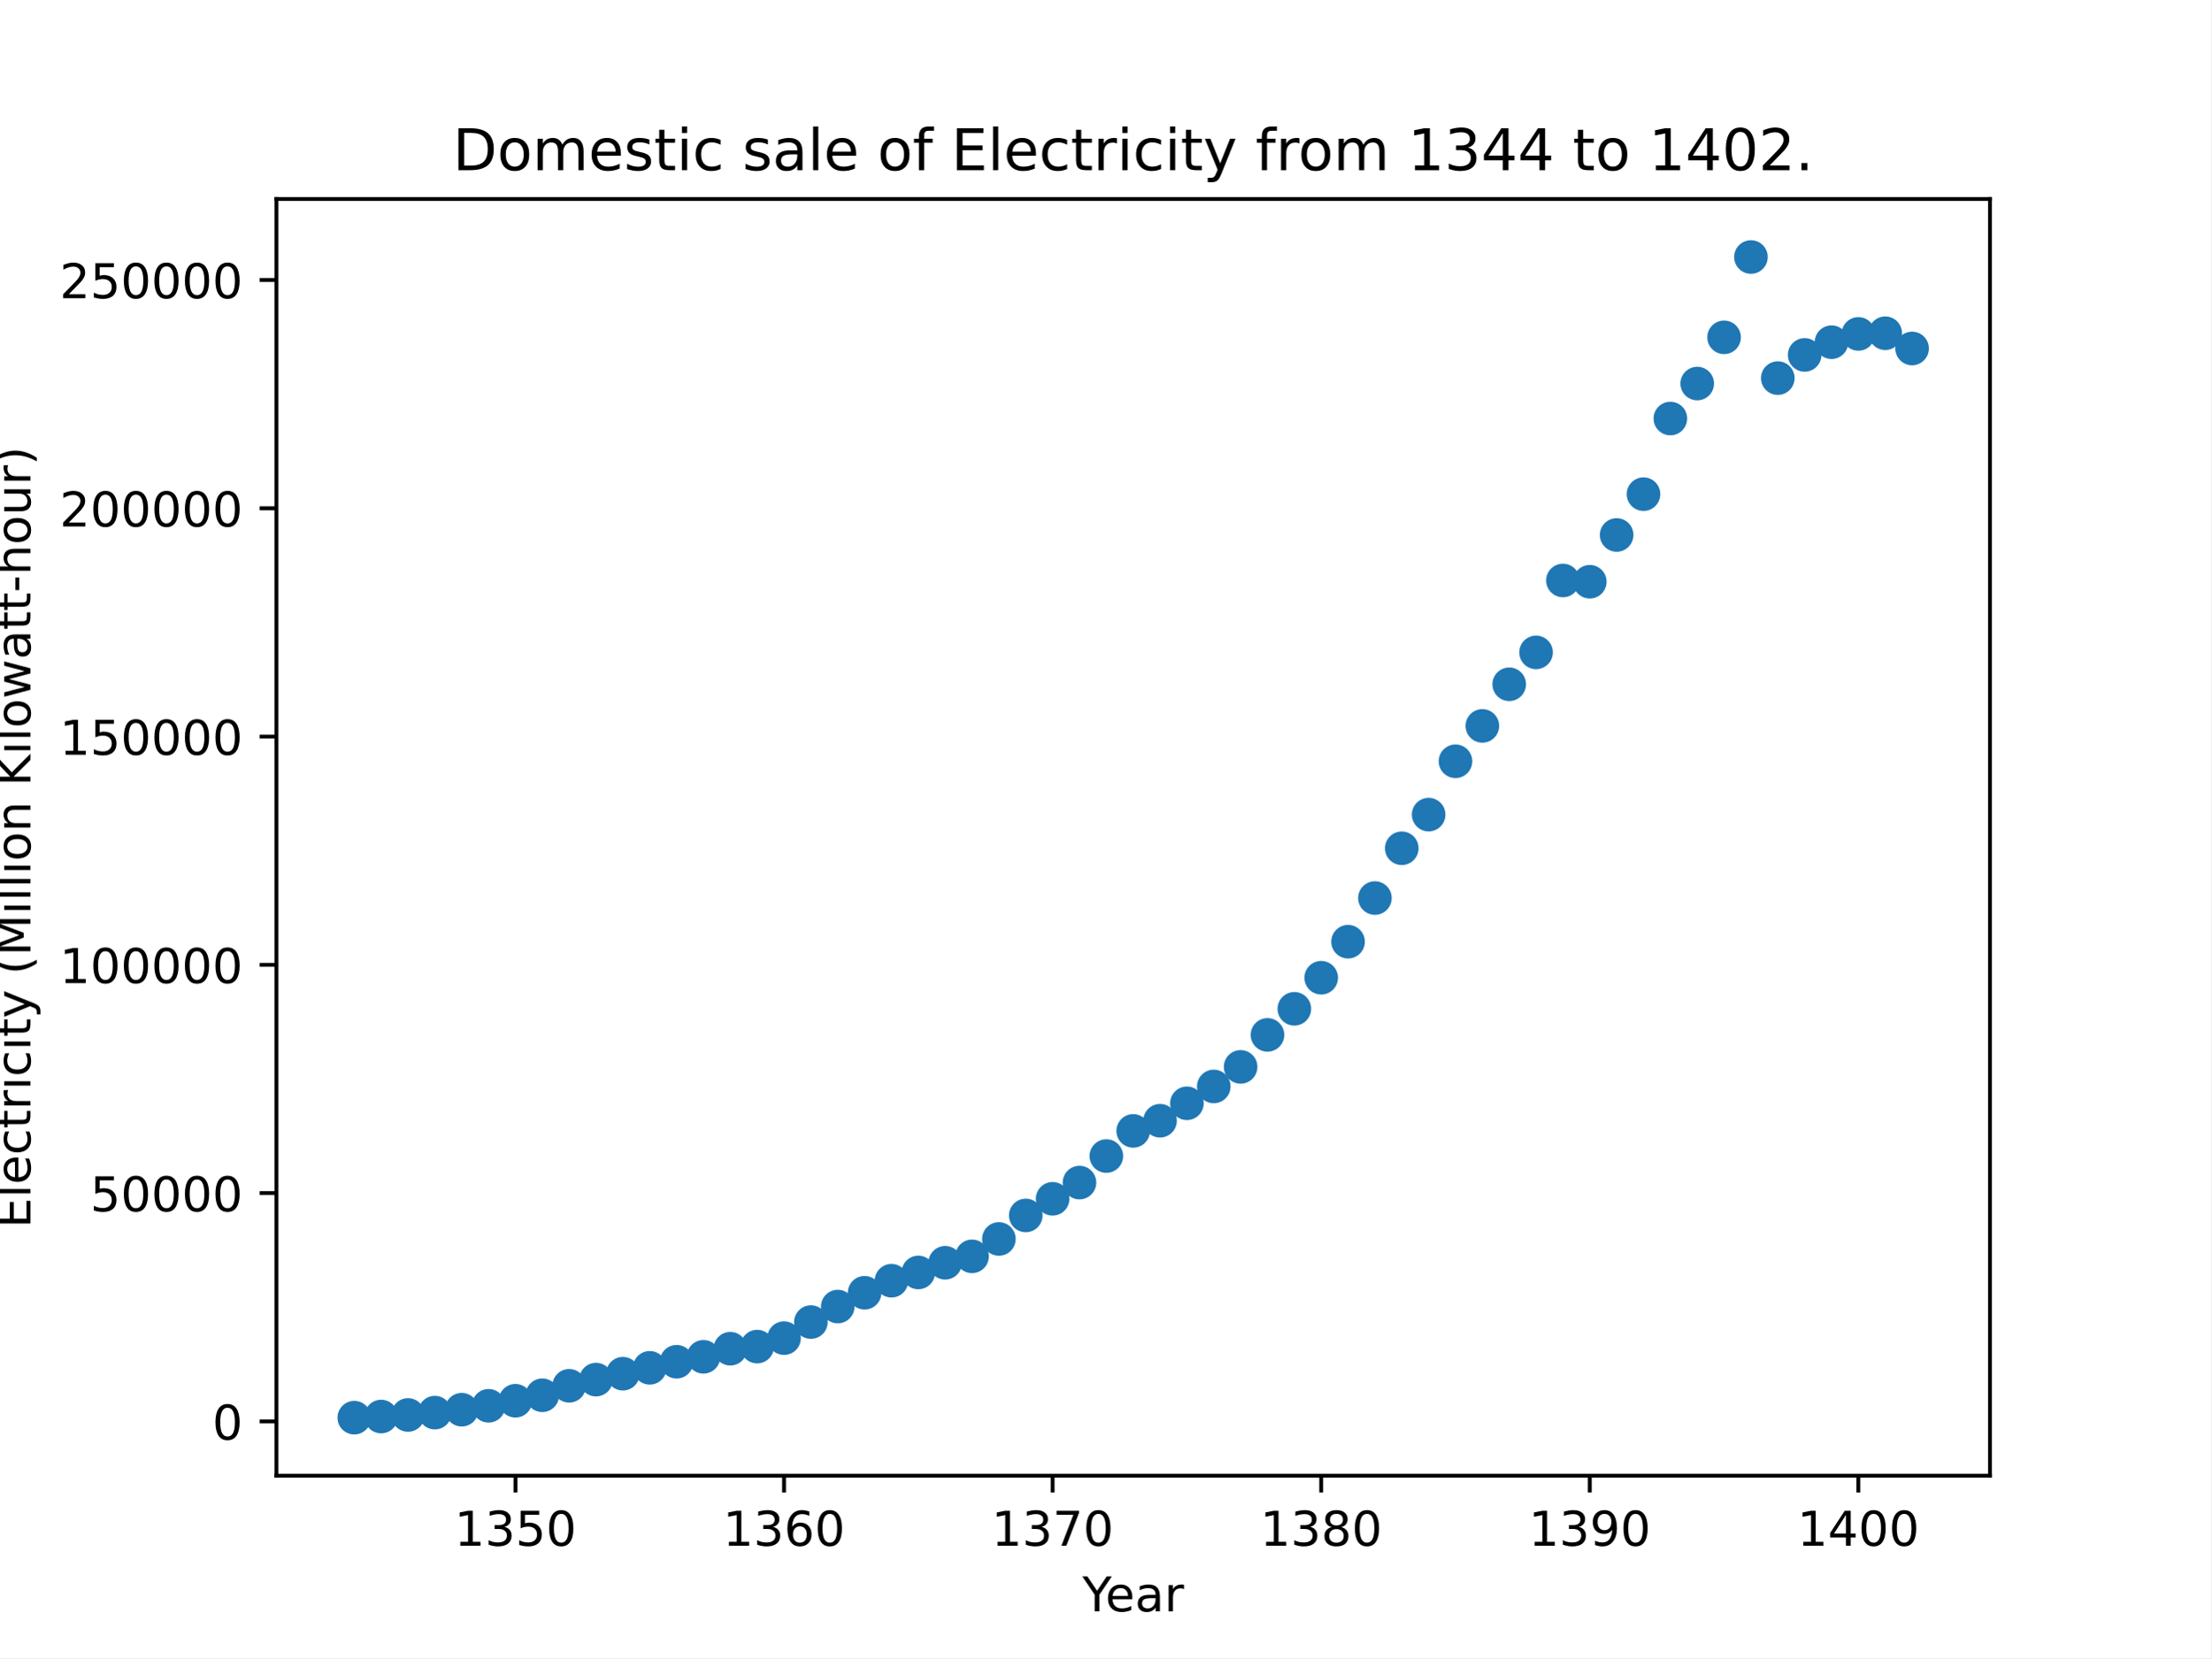
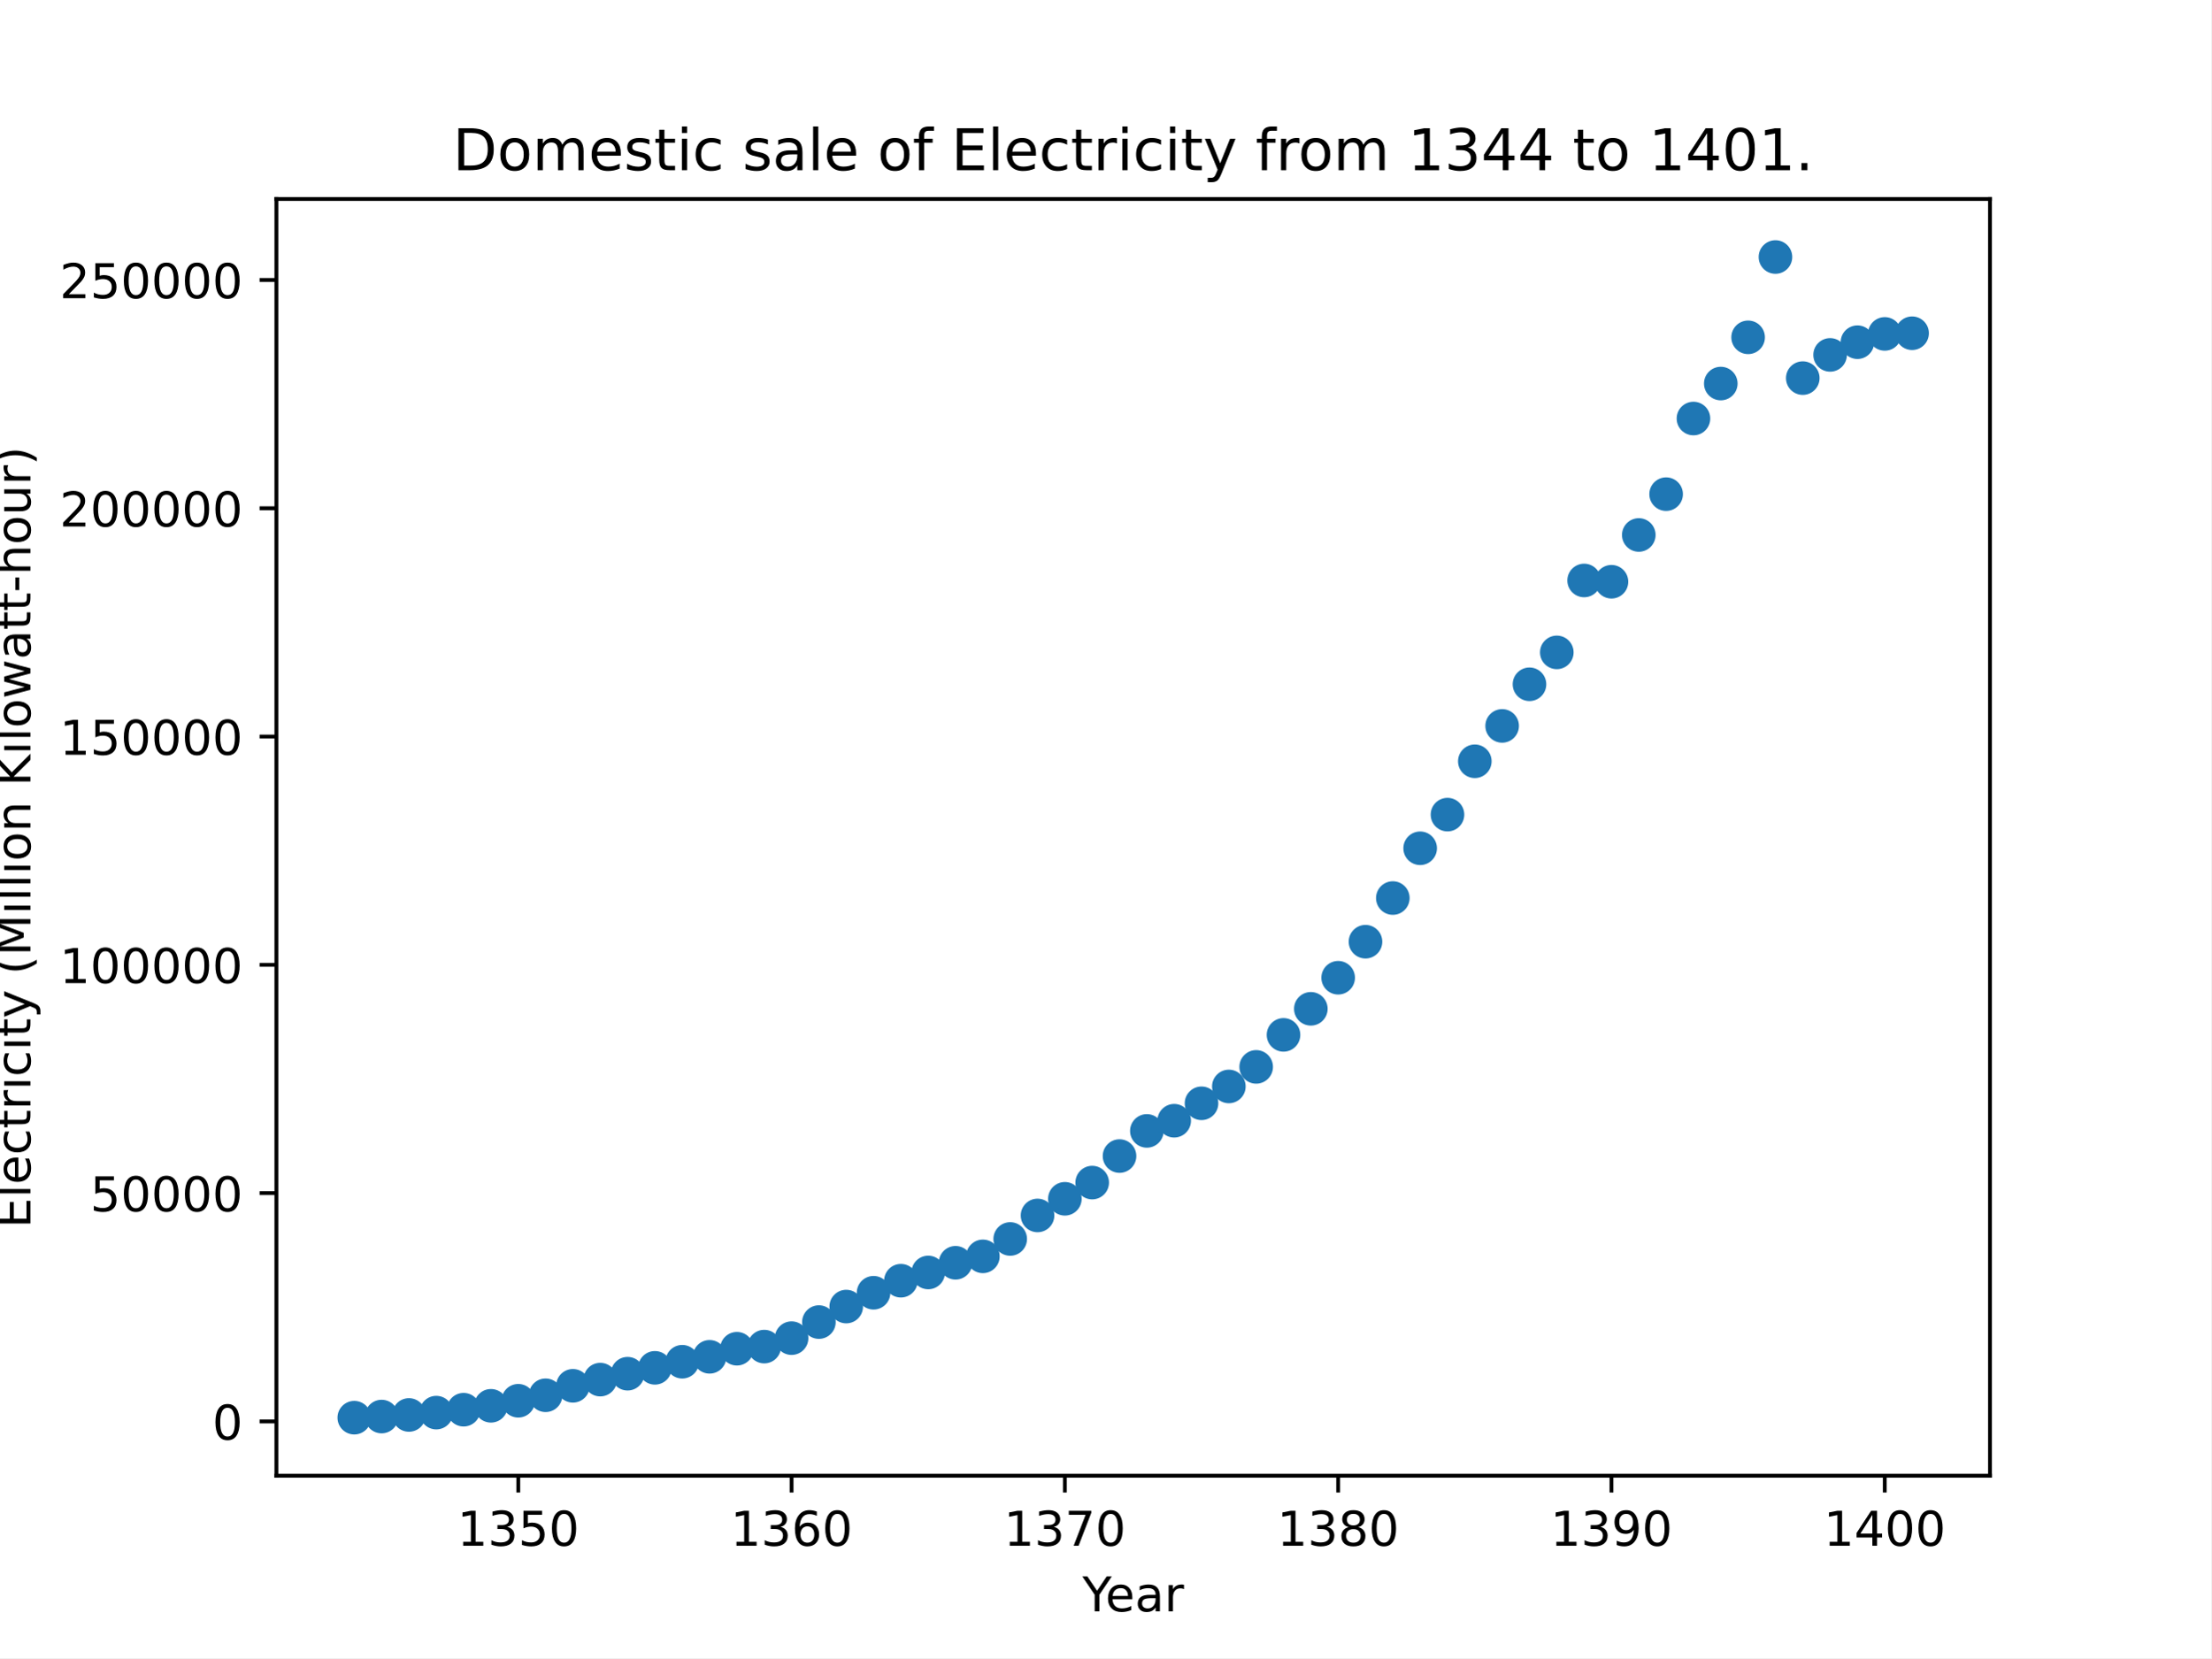
<svg xmlns="http://www.w3.org/2000/svg" xmlns:xlink="http://www.w3.org/1999/xlink" width="460.8pt" height="345.6pt" viewBox="0 0 460.8 345.6" version="1.1">
  <defs>
    <style type="text/css">*{stroke-linejoin: round; stroke-linecap: butt}</style>
  </defs>
  <g id="figure_1">
    <g id="patch_1">
      <path d="M 0 345.6  L 460.8 345.6  L 460.8 0  L 0 0  z " style="fill: #ffffff" />
    </g>
    <g id="axes_1">
      <g id="patch_2">
        <path d="M 57.6 307.584  L 414.72 307.584  L 414.72 41.472  L 57.6 41.472  z " style="fill: #ffffff" />
      </g>
      <g id="PathCollection_1">
        <defs>
-           <path id="m0ddbf44952" d="M 0 3  C 0.796 3 1.559 2.684 2.121 2.121  C 2.684 1.559 3 0.796 3 0  C 3 -0.796 2.684 -1.559 2.121 -2.121  C 1.559 -2.684 0.796 -3 0 -3  C -0.796 -3 -1.559 -2.684 -2.121 -2.121  C -2.684 -1.559 -3 -0.796 -3 0  C -3 0.796 -2.684 1.559 -2.121 2.121  C -1.559 2.684 -0.796 3 0 3  z " style="stroke: #1f77b4" />
+           <path id="mae9bf9ac35" d="M 0 3  C 0.796 3 1.559 2.684 2.121 2.121  C 2.684 1.559 3 0.796 3 0  C 3 -0.796 2.684 -1.559 2.121 -2.121  C 1.559 -2.684 0.796 -3 0 -3  C -0.796 -3 -1.559 -2.684 -2.121 -2.121  C -2.684 -1.559 -3 -0.796 -3 0  C -3 0.796 -2.684 1.559 -2.121 2.121  C -1.559 2.684 -0.796 3 0 3  z " style="stroke: #1f77b4" />
        </defs>
-         <g clip-path="url(#p872cdd62a6)">
-           <use xlink:href="#m0ddbf44952" x="73.833" y="295.488" style="fill: #1f77b4; stroke: #1f77b4" />
-           <use xlink:href="#m0ddbf44952" x="79.43" y="295.254" style="fill: #1f77b4; stroke: #1f77b4" />
-           <use xlink:href="#m0ddbf44952" x="85.028" y="294.924" style="fill: #1f77b4; stroke: #1f77b4" />
-           <use xlink:href="#m0ddbf44952" x="90.625" y="294.434" style="fill: #1f77b4; stroke: #1f77b4" />
-           <use xlink:href="#m0ddbf44952" x="96.223" y="293.826" style="fill: #1f77b4; stroke: #1f77b4" />
-           <use xlink:href="#m0ddbf44952" x="101.82" y="293.012" style="fill: #1f77b4; stroke: #1f77b4" />
-           <use xlink:href="#m0ddbf44952" x="107.418" y="291.964" style="fill: #1f77b4; stroke: #1f77b4" />
-           <use xlink:href="#m0ddbf44952" x="113.015" y="290.818" style="fill: #1f77b4; stroke: #1f77b4" />
-           <use xlink:href="#m0ddbf44952" x="118.613" y="288.845" style="fill: #1f77b4; stroke: #1f77b4" />
-           <use xlink:href="#m0ddbf44952" x="124.21" y="287.555" style="fill: #1f77b4; stroke: #1f77b4" />
-           <use xlink:href="#m0ddbf44952" x="129.808" y="286.323" style="fill: #1f77b4; stroke: #1f77b4" />
-           <use xlink:href="#m0ddbf44952" x="135.405" y="285.098" style="fill: #1f77b4; stroke: #1f77b4" />
-           <use xlink:href="#m0ddbf44952" x="141.003" y="283.83" style="fill: #1f77b4; stroke: #1f77b4" />
-           <use xlink:href="#m0ddbf44952" x="146.6" y="282.803" style="fill: #1f77b4; stroke: #1f77b4" />
-           <use xlink:href="#m0ddbf44952" x="152.198" y="281.117" style="fill: #1f77b4; stroke: #1f77b4" />
-           <use xlink:href="#m0ddbf44952" x="157.795" y="280.674" style="fill: #1f77b4; stroke: #1f77b4" />
-           <use xlink:href="#m0ddbf44952" x="163.393" y="278.912" style="fill: #1f77b4; stroke: #1f77b4" />
-           <use xlink:href="#m0ddbf44952" x="168.99" y="275.563" style="fill: #1f77b4; stroke: #1f77b4" />
-           <use xlink:href="#m0ddbf44952" x="174.588" y="272.328" style="fill: #1f77b4; stroke: #1f77b4" />
-           <use xlink:href="#m0ddbf44952" x="180.185" y="269.451" style="fill: #1f77b4; stroke: #1f77b4" />
-           <use xlink:href="#m0ddbf44952" x="185.783" y="266.942" style="fill: #1f77b4; stroke: #1f77b4" />
-           <use xlink:href="#m0ddbf44952" x="191.38" y="265.223" style="fill: #1f77b4; stroke: #1f77b4" />
-           <use xlink:href="#m0ddbf44952" x="196.978" y="263.204" style="fill: #1f77b4; stroke: #1f77b4" />
-           <use xlink:href="#m0ddbf44952" x="202.575" y="261.865" style="fill: #1f77b4; stroke: #1f77b4" />
-           <use xlink:href="#m0ddbf44952" x="208.173" y="258.24" style="fill: #1f77b4; stroke: #1f77b4" />
-           <use xlink:href="#m0ddbf44952" x="213.77" y="253.338" style="fill: #1f77b4; stroke: #1f77b4" />
-           <use xlink:href="#m0ddbf44952" x="219.368" y="249.865" style="fill: #1f77b4; stroke: #1f77b4" />
-           <use xlink:href="#m0ddbf44952" x="224.965" y="246.487" style="fill: #1f77b4; stroke: #1f77b4" />
-           <use xlink:href="#m0ddbf44952" x="230.563" y="240.96" style="fill: #1f77b4; stroke: #1f77b4" />
-           <use xlink:href="#m0ddbf44952" x="236.16" y="235.716" style="fill: #1f77b4; stroke: #1f77b4" />
-           <use xlink:href="#m0ddbf44952" x="241.757" y="233.594" style="fill: #1f77b4; stroke: #1f77b4" />
-           <use xlink:href="#m0ddbf44952" x="247.355" y="229.962" style="fill: #1f77b4; stroke: #1f77b4" />
-           <use xlink:href="#m0ddbf44952" x="252.952" y="226.453" style="fill: #1f77b4; stroke: #1f77b4" />
-           <use xlink:href="#m0ddbf44952" x="258.55" y="222.372" style="fill: #1f77b4; stroke: #1f77b4" />
-           <use xlink:href="#m0ddbf44952" x="264.147" y="215.701" style="fill: #1f77b4; stroke: #1f77b4" />
-           <use xlink:href="#m0ddbf44952" x="269.745" y="210.267" style="fill: #1f77b4; stroke: #1f77b4" />
-           <use xlink:href="#m0ddbf44952" x="275.342" y="203.791" style="fill: #1f77b4; stroke: #1f77b4" />
-           <use xlink:href="#m0ddbf44952" x="280.94" y="196.28" style="fill: #1f77b4; stroke: #1f77b4" />
-           <use xlink:href="#m0ddbf44952" x="286.537" y="187.181" style="fill: #1f77b4; stroke: #1f77b4" />
-           <use xlink:href="#m0ddbf44952" x="292.135" y="176.805" style="fill: #1f77b4; stroke: #1f77b4" />
-           <use xlink:href="#m0ddbf44952" x="297.732" y="169.792" style="fill: #1f77b4; stroke: #1f77b4" />
-           <use xlink:href="#m0ddbf44952" x="303.33" y="158.673" style="fill: #1f77b4; stroke: #1f77b4" />
-           <use xlink:href="#m0ddbf44952" x="308.927" y="151.3" style="fill: #1f77b4; stroke: #1f77b4" />
-           <use xlink:href="#m0ddbf44952" x="314.525" y="142.625" style="fill: #1f77b4; stroke: #1f77b4" />
-           <use xlink:href="#m0ddbf44952" x="320.122" y="135.976" style="fill: #1f77b4; stroke: #1f77b4" />
-           <use xlink:href="#m0ddbf44952" x="325.72" y="120.987" style="fill: #1f77b4; stroke: #1f77b4" />
-           <use xlink:href="#m0ddbf44952" x="331.317" y="121.251" style="fill: #1f77b4; stroke: #1f77b4" />
-           <use xlink:href="#m0ddbf44952" x="336.915" y="111.502" style="fill: #1f77b4; stroke: #1f77b4" />
-           <use xlink:href="#m0ddbf44952" x="342.512" y="102.995" style="fill: #1f77b4; stroke: #1f77b4" />
-           <use xlink:href="#m0ddbf44952" x="348.11" y="87.231" style="fill: #1f77b4; stroke: #1f77b4" />
-           <use xlink:href="#m0ddbf44952" x="353.707" y="79.942" style="fill: #1f77b4; stroke: #1f77b4" />
-           <use xlink:href="#m0ddbf44952" x="359.305" y="70.308" style="fill: #1f77b4; stroke: #1f77b4" />
-           <use xlink:href="#m0ddbf44952" x="364.902" y="53.568" style="fill: #1f77b4; stroke: #1f77b4" />
-           <use xlink:href="#m0ddbf44952" x="370.5" y="78.809" style="fill: #1f77b4; stroke: #1f77b4" />
-           <use xlink:href="#m0ddbf44952" x="376.097" y="73.971" style="fill: #1f77b4; stroke: #1f77b4" />
-           <use xlink:href="#m0ddbf44952" x="381.695" y="71.32" style="fill: #1f77b4; stroke: #1f77b4" />
-           <use xlink:href="#m0ddbf44952" x="387.292" y="69.595" style="fill: #1f77b4; stroke: #1f77b4" />
-           <use xlink:href="#m0ddbf44952" x="392.89" y="69.453" style="fill: #1f77b4; stroke: #1f77b4" />
-           <use xlink:href="#m0ddbf44952" x="398.487" y="72.629" style="fill: #1f77b4; stroke: #1f77b4" />
+         <g clip-path="url(#p8d7006390e)">
+           <use xlink:href="#mae9bf9ac35" x="73.833" y="295.488" style="fill: #1f77b4; stroke: #1f77b4" />
+           <use xlink:href="#mae9bf9ac35" x="79.528" y="295.254" style="fill: #1f77b4; stroke: #1f77b4" />
+           <use xlink:href="#mae9bf9ac35" x="85.224" y="294.924" style="fill: #1f77b4; stroke: #1f77b4" />
+           <use xlink:href="#mae9bf9ac35" x="90.92" y="294.434" style="fill: #1f77b4; stroke: #1f77b4" />
+           <use xlink:href="#mae9bf9ac35" x="96.616" y="293.826" style="fill: #1f77b4; stroke: #1f77b4" />
+           <use xlink:href="#mae9bf9ac35" x="102.311" y="293.012" style="fill: #1f77b4; stroke: #1f77b4" />
+           <use xlink:href="#mae9bf9ac35" x="108.007" y="291.964" style="fill: #1f77b4; stroke: #1f77b4" />
+           <use xlink:href="#mae9bf9ac35" x="113.703" y="290.818" style="fill: #1f77b4; stroke: #1f77b4" />
+           <use xlink:href="#mae9bf9ac35" x="119.398" y="288.845" style="fill: #1f77b4; stroke: #1f77b4" />
+           <use xlink:href="#mae9bf9ac35" x="125.094" y="287.555" style="fill: #1f77b4; stroke: #1f77b4" />
+           <use xlink:href="#mae9bf9ac35" x="130.79" y="286.323" style="fill: #1f77b4; stroke: #1f77b4" />
+           <use xlink:href="#mae9bf9ac35" x="136.485" y="285.098" style="fill: #1f77b4; stroke: #1f77b4" />
+           <use xlink:href="#mae9bf9ac35" x="142.181" y="283.83" style="fill: #1f77b4; stroke: #1f77b4" />
+           <use xlink:href="#mae9bf9ac35" x="147.877" y="282.803" style="fill: #1f77b4; stroke: #1f77b4" />
+           <use xlink:href="#mae9bf9ac35" x="153.572" y="281.117" style="fill: #1f77b4; stroke: #1f77b4" />
+           <use xlink:href="#mae9bf9ac35" x="159.268" y="280.674" style="fill: #1f77b4; stroke: #1f77b4" />
+           <use xlink:href="#mae9bf9ac35" x="164.964" y="278.912" style="fill: #1f77b4; stroke: #1f77b4" />
+           <use xlink:href="#mae9bf9ac35" x="170.66" y="275.563" style="fill: #1f77b4; stroke: #1f77b4" />
+           <use xlink:href="#mae9bf9ac35" x="176.355" y="272.328" style="fill: #1f77b4; stroke: #1f77b4" />
+           <use xlink:href="#mae9bf9ac35" x="182.051" y="269.451" style="fill: #1f77b4; stroke: #1f77b4" />
+           <use xlink:href="#mae9bf9ac35" x="187.747" y="266.942" style="fill: #1f77b4; stroke: #1f77b4" />
+           <use xlink:href="#mae9bf9ac35" x="193.442" y="265.223" style="fill: #1f77b4; stroke: #1f77b4" />
+           <use xlink:href="#mae9bf9ac35" x="199.138" y="263.204" style="fill: #1f77b4; stroke: #1f77b4" />
+           <use xlink:href="#mae9bf9ac35" x="204.834" y="261.865" style="fill: #1f77b4; stroke: #1f77b4" />
+           <use xlink:href="#mae9bf9ac35" x="210.529" y="258.24" style="fill: #1f77b4; stroke: #1f77b4" />
+           <use xlink:href="#mae9bf9ac35" x="216.225" y="253.338" style="fill: #1f77b4; stroke: #1f77b4" />
+           <use xlink:href="#mae9bf9ac35" x="221.921" y="249.865" style="fill: #1f77b4; stroke: #1f77b4" />
+           <use xlink:href="#mae9bf9ac35" x="227.616" y="246.487" style="fill: #1f77b4; stroke: #1f77b4" />
+           <use xlink:href="#mae9bf9ac35" x="233.312" y="240.96" style="fill: #1f77b4; stroke: #1f77b4" />
+           <use xlink:href="#mae9bf9ac35" x="239.008" y="235.716" style="fill: #1f77b4; stroke: #1f77b4" />
+           <use xlink:href="#mae9bf9ac35" x="244.704" y="233.594" style="fill: #1f77b4; stroke: #1f77b4" />
+           <use xlink:href="#mae9bf9ac35" x="250.399" y="229.962" style="fill: #1f77b4; stroke: #1f77b4" />
+           <use xlink:href="#mae9bf9ac35" x="256.095" y="226.453" style="fill: #1f77b4; stroke: #1f77b4" />
+           <use xlink:href="#mae9bf9ac35" x="261.791" y="222.372" style="fill: #1f77b4; stroke: #1f77b4" />
+           <use xlink:href="#mae9bf9ac35" x="267.486" y="215.701" style="fill: #1f77b4; stroke: #1f77b4" />
+           <use xlink:href="#mae9bf9ac35" x="273.182" y="210.267" style="fill: #1f77b4; stroke: #1f77b4" />
+           <use xlink:href="#mae9bf9ac35" x="278.878" y="203.791" style="fill: #1f77b4; stroke: #1f77b4" />
+           <use xlink:href="#mae9bf9ac35" x="284.573" y="196.28" style="fill: #1f77b4; stroke: #1f77b4" />
+           <use xlink:href="#mae9bf9ac35" x="290.269" y="187.181" style="fill: #1f77b4; stroke: #1f77b4" />
+           <use xlink:href="#mae9bf9ac35" x="295.965" y="176.805" style="fill: #1f77b4; stroke: #1f77b4" />
+           <use xlink:href="#mae9bf9ac35" x="301.66" y="169.792" style="fill: #1f77b4; stroke: #1f77b4" />
+           <use xlink:href="#mae9bf9ac35" x="307.356" y="158.673" style="fill: #1f77b4; stroke: #1f77b4" />
+           <use xlink:href="#mae9bf9ac35" x="313.052" y="151.3" style="fill: #1f77b4; stroke: #1f77b4" />
+           <use xlink:href="#mae9bf9ac35" x="318.748" y="142.625" style="fill: #1f77b4; stroke: #1f77b4" />
+           <use xlink:href="#mae9bf9ac35" x="324.443" y="135.976" style="fill: #1f77b4; stroke: #1f77b4" />
+           <use xlink:href="#mae9bf9ac35" x="330.139" y="120.987" style="fill: #1f77b4; stroke: #1f77b4" />
+           <use xlink:href="#mae9bf9ac35" x="335.835" y="121.251" style="fill: #1f77b4; stroke: #1f77b4" />
+           <use xlink:href="#mae9bf9ac35" x="341.53" y="111.502" style="fill: #1f77b4; stroke: #1f77b4" />
+           <use xlink:href="#mae9bf9ac35" x="347.226" y="102.995" style="fill: #1f77b4; stroke: #1f77b4" />
+           <use xlink:href="#mae9bf9ac35" x="352.922" y="87.231" style="fill: #1f77b4; stroke: #1f77b4" />
+           <use xlink:href="#mae9bf9ac35" x="358.617" y="79.942" style="fill: #1f77b4; stroke: #1f77b4" />
+           <use xlink:href="#mae9bf9ac35" x="364.313" y="70.308" style="fill: #1f77b4; stroke: #1f77b4" />
+           <use xlink:href="#mae9bf9ac35" x="370.009" y="53.568" style="fill: #1f77b4; stroke: #1f77b4" />
+           <use xlink:href="#mae9bf9ac35" x="375.704" y="78.809" style="fill: #1f77b4; stroke: #1f77b4" />
+           <use xlink:href="#mae9bf9ac35" x="381.4" y="73.971" style="fill: #1f77b4; stroke: #1f77b4" />
+           <use xlink:href="#mae9bf9ac35" x="387.096" y="71.32" style="fill: #1f77b4; stroke: #1f77b4" />
+           <use xlink:href="#mae9bf9ac35" x="392.792" y="69.595" style="fill: #1f77b4; stroke: #1f77b4" />
+           <use xlink:href="#mae9bf9ac35" x="398.487" y="69.453" style="fill: #1f77b4; stroke: #1f77b4" />
        </g>
      </g>
      <g id="matplotlib.axis_1">
        <g id="xtick_1">
          <g id="line2d_1">
            <defs>
-               <path id="m822a42ff32" d="M 0 0  L 0 3.5  " style="stroke: #000000; stroke-width: 0.8" />
+               <path id="m987e08f430" d="M 0 0  L 0 3.5  " style="stroke: #000000; stroke-width: 0.8" />
            </defs>
            <g>
-               <use xlink:href="#m822a42ff32" x="107.418" y="307.584" style="stroke: #000000; stroke-width: 0.8" />
+               <use xlink:href="#m987e08f430" x="108.007" y="307.584" style="stroke: #000000; stroke-width: 0.8" />
            </g>
          </g>
          <g id="text_1">
-             <g transform="translate(94.69268 322.1824) scale(0.1 -0.1)">
+             <g transform="translate(95.28189 322.1824) scale(0.1 -0.1)">
              <defs>
                <path id="DejaVuSans-31" d="M 794 531  L 1825 531  L 1825 4091  L 703 3866  L 703 4441  L 1819 4666  L 2450 4666  L 2450 531  L 3481 531  L 3481 0  L 794 0  L 794 531  z " transform="scale(0.015625)" />
                <path id="DejaVuSans-33" d="M 2597 2516  Q 3050 2419 3304 2112  Q 3559 1806 3559 1356  Q 3559 666 3084 287  Q 2609 -91 1734 -91  Q 1441 -91 1130 -33  Q 819 25 488 141  L 488 750  Q 750 597 1062 519  Q 1375 441 1716 441  Q 2309 441 2620 675  Q 2931 909 2931 1356  Q 2931 1769 2642 2001  Q 2353 2234 1838 2234  L 1294 2234  L 1294 2753  L 1863 2753  Q 2328 2753 2575 2939  Q 2822 3125 2822 3475  Q 2822 3834 2567 4026  Q 2313 4219 1838 4219  Q 1578 4219 1281 4162  Q 984 4106 628 3988  L 628 4550  Q 988 4650 1302 4700  Q 1616 4750 1894 4750  Q 2613 4750 3031 4423  Q 3450 4097 3450 3541  Q 3450 3153 3228 2886  Q 3006 2619 2597 2516  z " transform="scale(0.015625)" />
                <path id="DejaVuSans-35" d="M 691 4666  L 3169 4666  L 3169 4134  L 1269 4134  L 1269 2991  Q 1406 3038 1543 3061  Q 1681 3084 1819 3084  Q 2600 3084 3056 2656  Q 3513 2228 3513 1497  Q 3513 744 3044 326  Q 2575 -91 1722 -91  Q 1428 -91 1123 -41  Q 819 9 494 109  L 494 744  Q 775 591 1075 516  Q 1375 441 1709 441  Q 2250 441 2565 725  Q 2881 1009 2881 1497  Q 2881 1984 2565 2268  Q 2250 2553 1709 2553  Q 1456 2553 1204 2497  Q 953 2441 691 2322  L 691 4666  z " transform="scale(0.015625)" />
                <path id="DejaVuSans-30" d="M 2034 4250  Q 1547 4250 1301 3770  Q 1056 3291 1056 2328  Q 1056 1369 1301 889  Q 1547 409 2034 409  Q 2525 409 2770 889  Q 3016 1369 3016 2328  Q 3016 3291 2770 3770  Q 2525 4250 2034 4250  z M 2034 4750  Q 2819 4750 3233 4129  Q 3647 3509 3647 2328  Q 3647 1150 3233 529  Q 2819 -91 2034 -91  Q 1250 -91 836 529  Q 422 1150 422 2328  Q 422 3509 836 4129  Q 1250 4750 2034 4750  z " transform="scale(0.015625)" />
              </defs>
              <use xlink:href="#DejaVuSans-31" />
              <use xlink:href="#DejaVuSans-33" x="63.623" />
              <use xlink:href="#DejaVuSans-35" x="127.246" />
              <use xlink:href="#DejaVuSans-30" x="190.869" />
            </g>
          </g>
        </g>
        <g id="xtick_2">
          <g id="line2d_2">
            <g>
-               <use xlink:href="#m822a42ff32" x="163.393" y="307.584" style="stroke: #000000; stroke-width: 0.8" />
+               <use xlink:href="#m987e08f430" x="164.964" y="307.584" style="stroke: #000000; stroke-width: 0.8" />
            </g>
          </g>
          <g id="text_2">
-             <g transform="translate(150.6676 322.1824) scale(0.1 -0.1)">
+             <g transform="translate(152.2388 322.1824) scale(0.1 -0.1)">
              <defs>
                <path id="DejaVuSans-36" d="M 2113 2584  Q 1688 2584 1439 2293  Q 1191 2003 1191 1497  Q 1191 994 1439 701  Q 1688 409 2113 409  Q 2538 409 2786 701  Q 3034 994 3034 1497  Q 3034 2003 2786 2293  Q 2538 2584 2113 2584  z M 3366 4563  L 3366 3988  Q 3128 4100 2886 4159  Q 2644 4219 2406 4219  Q 1781 4219 1451 3797  Q 1122 3375 1075 2522  Q 1259 2794 1537 2939  Q 1816 3084 2150 3084  Q 2853 3084 3261 2657  Q 3669 2231 3669 1497  Q 3669 778 3244 343  Q 2819 -91 2113 -91  Q 1303 -91 875 529  Q 447 1150 447 2328  Q 447 3434 972 4092  Q 1497 4750 2381 4750  Q 2619 4750 2861 4703  Q 3103 4656 3366 4563  z " transform="scale(0.015625)" />
              </defs>
              <use xlink:href="#DejaVuSans-31" />
              <use xlink:href="#DejaVuSans-33" x="63.623" />
              <use xlink:href="#DejaVuSans-36" x="127.246" />
              <use xlink:href="#DejaVuSans-30" x="190.869" />
            </g>
          </g>
        </g>
        <g id="xtick_3">
          <g id="line2d_3">
            <g>
-               <use xlink:href="#m822a42ff32" x="219.368" y="307.584" style="stroke: #000000; stroke-width: 0.8" />
+               <use xlink:href="#m987e08f430" x="221.921" y="307.584" style="stroke: #000000; stroke-width: 0.8" />
            </g>
          </g>
          <g id="text_3">
-             <g transform="translate(206.6425 322.1824) scale(0.1 -0.1)">
+             <g transform="translate(209.1958 322.1824) scale(0.1 -0.1)">
              <defs>
                <path id="DejaVuSans-37" d="M 525 4666  L 3525 4666  L 3525 4397  L 1831 0  L 1172 0  L 2766 4134  L 525 4134  L 525 4666  z " transform="scale(0.015625)" />
              </defs>
              <use xlink:href="#DejaVuSans-31" />
              <use xlink:href="#DejaVuSans-33" x="63.623" />
              <use xlink:href="#DejaVuSans-37" x="127.246" />
              <use xlink:href="#DejaVuSans-30" x="190.869" />
            </g>
          </g>
        </g>
        <g id="xtick_4">
          <g id="line2d_4">
            <g>
-               <use xlink:href="#m822a42ff32" x="275.342" y="307.584" style="stroke: #000000; stroke-width: 0.8" />
+               <use xlink:href="#m987e08f430" x="278.878" y="307.584" style="stroke: #000000; stroke-width: 0.8" />
            </g>
          </g>
          <g id="text_4">
-             <g transform="translate(262.6174 322.1824) scale(0.1 -0.1)">
+             <g transform="translate(266.1527 322.1824) scale(0.1 -0.1)">
              <defs>
                <path id="DejaVuSans-38" d="M 2034 2216  Q 1584 2216 1326 1975  Q 1069 1734 1069 1313  Q 1069 891 1326 650  Q 1584 409 2034 409  Q 2484 409 2743 651  Q 3003 894 3003 1313  Q 3003 1734 2745 1975  Q 2488 2216 2034 2216  z M 1403 2484  Q 997 2584 770 2862  Q 544 3141 544 3541  Q 544 4100 942 4425  Q 1341 4750 2034 4750  Q 2731 4750 3128 4425  Q 3525 4100 3525 3541  Q 3525 3141 3298 2862  Q 3072 2584 2669 2484  Q 3125 2378 3379 2068  Q 3634 1759 3634 1313  Q 3634 634 3220 271  Q 2806 -91 2034 -91  Q 1263 -91 848 271  Q 434 634 434 1313  Q 434 1759 690 2068  Q 947 2378 1403 2484  z M 1172 3481  Q 1172 3119 1398 2916  Q 1625 2713 2034 2713  Q 2441 2713 2670 2916  Q 2900 3119 2900 3481  Q 2900 3844 2670 4047  Q 2441 4250 2034 4250  Q 1625 4250 1398 4047  Q 1172 3844 1172 3481  z " transform="scale(0.015625)" />
              </defs>
              <use xlink:href="#DejaVuSans-31" />
              <use xlink:href="#DejaVuSans-33" x="63.623" />
              <use xlink:href="#DejaVuSans-38" x="127.246" />
              <use xlink:href="#DejaVuSans-30" x="190.869" />
            </g>
          </g>
        </g>
        <g id="xtick_5">
          <g id="line2d_5">
            <g>
-               <use xlink:href="#m822a42ff32" x="331.317" y="307.584" style="stroke: #000000; stroke-width: 0.8" />
+               <use xlink:href="#m987e08f430" x="335.835" y="307.584" style="stroke: #000000; stroke-width: 0.8" />
            </g>
          </g>
          <g id="text_5">
-             <g transform="translate(318.5924 322.1824) scale(0.1 -0.1)">
+             <g transform="translate(323.1096 322.1824) scale(0.1 -0.1)">
              <defs>
                <path id="DejaVuSans-39" d="M 703 97  L 703 672  Q 941 559 1184 500  Q 1428 441 1663 441  Q 2288 441 2617 861  Q 2947 1281 2994 2138  Q 2813 1869 2534 1725  Q 2256 1581 1919 1581  Q 1219 1581 811 2004  Q 403 2428 403 3163  Q 403 3881 828 4315  Q 1253 4750 1959 4750  Q 2769 4750 3195 4129  Q 3622 3509 3622 2328  Q 3622 1225 3098 567  Q 2575 -91 1691 -91  Q 1453 -91 1209 -44  Q 966 3 703 97  z M 1959 2075  Q 2384 2075 2632 2365  Q 2881 2656 2881 3163  Q 2881 3666 2632 3958  Q 2384 4250 1959 4250  Q 1534 4250 1286 3958  Q 1038 3666 1038 3163  Q 1038 2656 1286 2365  Q 1534 2075 1959 2075  z " transform="scale(0.015625)" />
              </defs>
              <use xlink:href="#DejaVuSans-31" />
              <use xlink:href="#DejaVuSans-33" x="63.623" />
              <use xlink:href="#DejaVuSans-39" x="127.246" />
              <use xlink:href="#DejaVuSans-30" x="190.869" />
            </g>
          </g>
        </g>
        <g id="xtick_6">
          <g id="line2d_6">
            <g>
-               <use xlink:href="#m822a42ff32" x="387.292" y="307.584" style="stroke: #000000; stroke-width: 0.8" />
+               <use xlink:href="#m987e08f430" x="392.792" y="307.584" style="stroke: #000000; stroke-width: 0.8" />
            </g>
          </g>
          <g id="text_6">
-             <g transform="translate(374.5673 322.1824) scale(0.1 -0.1)">
+             <g transform="translate(380.0666 322.1824) scale(0.1 -0.1)">
              <defs>
                <path id="DejaVuSans-34" d="M 2419 4116  L 825 1625  L 2419 1625  L 2419 4116  z M 2253 4666  L 3047 4666  L 3047 1625  L 3713 1625  L 3713 1100  L 3047 1100  L 3047 0  L 2419 0  L 2419 1100  L 313 1100  L 313 1709  L 2253 4666  z " transform="scale(0.015625)" />
              </defs>
              <use xlink:href="#DejaVuSans-31" />
              <use xlink:href="#DejaVuSans-34" x="63.623" />
              <use xlink:href="#DejaVuSans-30" x="127.246" />
              <use xlink:href="#DejaVuSans-30" x="190.869" />
            </g>
          </g>
        </g>
        <g id="text_7">
          <g transform="translate(225.5725 335.8606) scale(0.1 -0.1)">
            <defs>
              <path id="DejaVuSans-59" d="M -13 4666  L 666 4666  L 1959 2747  L 3244 4666  L 3922 4666  L 2272 2222  L 2272 0  L 1638 0  L 1638 2222  L -13 4666  z " transform="scale(0.015625)" />
              <path id="DejaVuSans-65" d="M 3597 1894  L 3597 1613  L 953 1613  Q 991 1019 1311 708  Q 1631 397 2203 397  Q 2534 397 2845 478  Q 3156 559 3463 722  L 3463 178  Q 3153 47 2828 -22  Q 2503 -91 2169 -91  Q 1331 -91 842 396  Q 353 884 353 1716  Q 353 2575 817 3079  Q 1281 3584 2069 3584  Q 2775 3584 3186 3129  Q 3597 2675 3597 1894  z M 3022 2063  Q 3016 2534 2758 2815  Q 2500 3097 2075 3097  Q 1594 3097 1305 2825  Q 1016 2553 972 2059  L 3022 2063  z " transform="scale(0.015625)" />
              <path id="DejaVuSans-61" d="M 2194 1759  Q 1497 1759 1228 1600  Q 959 1441 959 1056  Q 959 750 1161 570  Q 1363 391 1709 391  Q 2188 391 2477 730  Q 2766 1069 2766 1631  L 2766 1759  L 2194 1759  z M 3341 1997  L 3341 0  L 2766 0  L 2766 531  Q 2569 213 2275 61  Q 1981 -91 1556 -91  Q 1019 -91 701 211  Q 384 513 384 1019  Q 384 1609 779 1909  Q 1175 2209 1959 2209  L 2766 2209  L 2766 2266  Q 2766 2663 2505 2880  Q 2244 3097 1772 3097  Q 1472 3097 1187 3025  Q 903 2953 641 2809  L 641 3341  Q 956 3463 1253 3523  Q 1550 3584 1831 3584  Q 2591 3584 2966 3190  Q 3341 2797 3341 1997  z " transform="scale(0.015625)" />
              <path id="DejaVuSans-72" d="M 2631 2963  Q 2534 3019 2420 3045  Q 2306 3072 2169 3072  Q 1681 3072 1420 2755  Q 1159 2438 1159 1844  L 1159 0  L 581 0  L 581 3500  L 1159 3500  L 1159 2956  Q 1341 3275 1631 3429  Q 1922 3584 2338 3584  Q 2397 3584 2469 3576  Q 2541 3569 2628 3553  L 2631 2963  z " transform="scale(0.015625)" />
            </defs>
            <use xlink:href="#DejaVuSans-59" />
            <use xlink:href="#DejaVuSans-65" x="47.834" />
            <use xlink:href="#DejaVuSans-61" x="109.357" />
            <use xlink:href="#DejaVuSans-72" x="170.637" />
          </g>
        </g>
      </g>
      <g id="matplotlib.axis_2">
        <g id="ytick_1">
          <g id="line2d_7">
            <defs>
-               <path id="ma38d4f497d" d="M 0 0  L -3.5 0  " style="stroke: #000000; stroke-width: 0.8" />
+               <path id="m7db26ad8d7" d="M 0 0  L -3.5 0  " style="stroke: #000000; stroke-width: 0.8" />
            </defs>
            <g>
-               <use xlink:href="#ma38d4f497d" x="57.6" y="296.265" style="stroke: #000000; stroke-width: 0.8" />
+               <use xlink:href="#m7db26ad8d7" x="57.6" y="296.265" style="stroke: #000000; stroke-width: 0.8" />
            </g>
          </g>
          <g id="text_8">
            <g transform="translate(44.2375 300.0638) scale(0.1 -0.1)">
              <use xlink:href="#DejaVuSans-30" />
            </g>
          </g>
        </g>
        <g id="ytick_2">
          <g id="line2d_8">
            <g>
-               <use xlink:href="#ma38d4f497d" x="57.6" y="248.682" style="stroke: #000000; stroke-width: 0.8" />
+               <use xlink:href="#m7db26ad8d7" x="57.6" y="248.682" style="stroke: #000000; stroke-width: 0.8" />
            </g>
          </g>
          <g id="text_9">
            <g transform="translate(18.7875 252.4811) scale(0.1 -0.1)">
              <use xlink:href="#DejaVuSans-35" />
              <use xlink:href="#DejaVuSans-30" x="63.623" />
              <use xlink:href="#DejaVuSans-30" x="127.246" />
              <use xlink:href="#DejaVuSans-30" x="190.869" />
              <use xlink:href="#DejaVuSans-30" x="254.492" />
            </g>
          </g>
        </g>
        <g id="ytick_3">
          <g id="line2d_9">
            <g>
-               <use xlink:href="#ma38d4f497d" x="57.6" y="201.099" style="stroke: #000000; stroke-width: 0.8" />
+               <use xlink:href="#m7db26ad8d7" x="57.6" y="201.099" style="stroke: #000000; stroke-width: 0.8" />
            </g>
          </g>
          <g id="text_10">
            <g transform="translate(12.425 204.8984) scale(0.1 -0.1)">
              <use xlink:href="#DejaVuSans-31" />
              <use xlink:href="#DejaVuSans-30" x="63.623" />
              <use xlink:href="#DejaVuSans-30" x="127.246" />
              <use xlink:href="#DejaVuSans-30" x="190.869" />
              <use xlink:href="#DejaVuSans-30" x="254.492" />
              <use xlink:href="#DejaVuSans-30" x="318.115" />
            </g>
          </g>
        </g>
        <g id="ytick_4">
          <g id="line2d_10">
            <g>
-               <use xlink:href="#ma38d4f497d" x="57.6" y="153.516" style="stroke: #000000; stroke-width: 0.8" />
+               <use xlink:href="#m7db26ad8d7" x="57.6" y="153.516" style="stroke: #000000; stroke-width: 0.8" />
            </g>
          </g>
          <g id="text_11">
            <g transform="translate(12.425 157.3156) scale(0.1 -0.1)">
              <use xlink:href="#DejaVuSans-31" />
              <use xlink:href="#DejaVuSans-35" x="63.623" />
              <use xlink:href="#DejaVuSans-30" x="127.246" />
              <use xlink:href="#DejaVuSans-30" x="190.869" />
              <use xlink:href="#DejaVuSans-30" x="254.492" />
              <use xlink:href="#DejaVuSans-30" x="318.115" />
            </g>
          </g>
        </g>
        <g id="ytick_5">
          <g id="line2d_11">
            <g>
-               <use xlink:href="#ma38d4f497d" x="57.6" y="105.934" style="stroke: #000000; stroke-width: 0.8" />
+               <use xlink:href="#m7db26ad8d7" x="57.6" y="105.934" style="stroke: #000000; stroke-width: 0.8" />
            </g>
          </g>
          <g id="text_12">
            <g transform="translate(12.425 109.7329) scale(0.1 -0.1)">
              <defs>
                <path id="DejaVuSans-32" d="M 1228 531  L 3431 531  L 3431 0  L 469 0  L 469 531  Q 828 903 1448 1529  Q 2069 2156 2228 2338  Q 2531 2678 2651 2914  Q 2772 3150 2772 3378  Q 2772 3750 2511 3984  Q 2250 4219 1831 4219  Q 1534 4219 1204 4116  Q 875 4013 500 3803  L 500 4441  Q 881 4594 1212 4672  Q 1544 4750 1819 4750  Q 2544 4750 2975 4387  Q 3406 4025 3406 3419  Q 3406 3131 3298 2873  Q 3191 2616 2906 2266  Q 2828 2175 2409 1742  Q 1991 1309 1228 531  z " transform="scale(0.015625)" />
              </defs>
              <use xlink:href="#DejaVuSans-32" />
              <use xlink:href="#DejaVuSans-30" x="63.623" />
              <use xlink:href="#DejaVuSans-30" x="127.246" />
              <use xlink:href="#DejaVuSans-30" x="190.869" />
              <use xlink:href="#DejaVuSans-30" x="254.492" />
              <use xlink:href="#DejaVuSans-30" x="318.115" />
            </g>
          </g>
        </g>
        <g id="ytick_6">
          <g id="line2d_12">
            <g>
-               <use xlink:href="#ma38d4f497d" x="57.6" y="58.351" style="stroke: #000000; stroke-width: 0.8" />
+               <use xlink:href="#m7db26ad8d7" x="57.6" y="58.351" style="stroke: #000000; stroke-width: 0.8" />
            </g>
          </g>
          <g id="text_13">
            <g transform="translate(12.425 62.15023) scale(0.1 -0.1)">
              <use xlink:href="#DejaVuSans-32" />
              <use xlink:href="#DejaVuSans-35" x="63.623" />
              <use xlink:href="#DejaVuSans-30" x="127.246" />
              <use xlink:href="#DejaVuSans-30" x="190.869" />
              <use xlink:href="#DejaVuSans-30" x="254.492" />
              <use xlink:href="#DejaVuSans-30" x="318.115" />
            </g>
          </g>
        </g>
        <g id="text_14">
          <g transform="translate(6.345312 255.9889) rotate(-90) scale(0.1 -0.1)">
            <defs>
              <path id="DejaVuSans-45" d="M 628 4666  L 3578 4666  L 3578 4134  L 1259 4134  L 1259 2753  L 3481 2753  L 3481 2222  L 1259 2222  L 1259 531  L 3634 531  L 3634 0  L 628 0  L 628 4666  z " transform="scale(0.015625)" />
              <path id="DejaVuSans-6c" d="M 603 4863  L 1178 4863  L 1178 0  L 603 0  L 603 4863  z " transform="scale(0.015625)" />
              <path id="DejaVuSans-63" d="M 3122 3366  L 3122 2828  Q 2878 2963 2633 3030  Q 2388 3097 2138 3097  Q 1578 3097 1268 2742  Q 959 2388 959 1747  Q 959 1106 1268 751  Q 1578 397 2138 397  Q 2388 397 2633 464  Q 2878 531 3122 666  L 3122 134  Q 2881 22 2623 -34  Q 2366 -91 2075 -91  Q 1284 -91 818 406  Q 353 903 353 1747  Q 353 2603 823 3093  Q 1294 3584 2113 3584  Q 2378 3584 2631 3529  Q 2884 3475 3122 3366  z " transform="scale(0.015625)" />
              <path id="DejaVuSans-74" d="M 1172 4494  L 1172 3500  L 2356 3500  L 2356 3053  L 1172 3053  L 1172 1153  Q 1172 725 1289 603  Q 1406 481 1766 481  L 2356 481  L 2356 0  L 1766 0  Q 1100 0 847 248  Q 594 497 594 1153  L 594 3053  L 172 3053  L 172 3500  L 594 3500  L 594 4494  L 1172 4494  z " transform="scale(0.015625)" />
              <path id="DejaVuSans-69" d="M 603 3500  L 1178 3500  L 1178 0  L 603 0  L 603 3500  z M 603 4863  L 1178 4863  L 1178 4134  L 603 4134  L 603 4863  z " transform="scale(0.015625)" />
              <path id="DejaVuSans-79" d="M 2059 -325  Q 1816 -950 1584 -1140  Q 1353 -1331 966 -1331  L 506 -1331  L 506 -850  L 844 -850  Q 1081 -850 1212 -737  Q 1344 -625 1503 -206  L 1606 56  L 191 3500  L 800 3500  L 1894 763  L 2988 3500  L 3597 3500  L 2059 -325  z " transform="scale(0.015625)" />
              <path id="DejaVuSans-20" transform="scale(0.015625)" />
              <path id="DejaVuSans-28" d="M 1984 4856  Q 1566 4138 1362 3434  Q 1159 2731 1159 2009  Q 1159 1288 1364 580  Q 1569 -128 1984 -844  L 1484 -844  Q 1016 -109 783 600  Q 550 1309 550 2009  Q 550 2706 781 3412  Q 1013 4119 1484 4856  L 1984 4856  z " transform="scale(0.015625)" />
              <path id="DejaVuSans-4d" d="M 628 4666  L 1569 4666  L 2759 1491  L 3956 4666  L 4897 4666  L 4897 0  L 4281 0  L 4281 4097  L 3078 897  L 2444 897  L 1241 4097  L 1241 0  L 628 0  L 628 4666  z " transform="scale(0.015625)" />
              <path id="DejaVuSans-6f" d="M 1959 3097  Q 1497 3097 1228 2736  Q 959 2375 959 1747  Q 959 1119 1226 758  Q 1494 397 1959 397  Q 2419 397 2687 759  Q 2956 1122 2956 1747  Q 2956 2369 2687 2733  Q 2419 3097 1959 3097  z M 1959 3584  Q 2709 3584 3137 3096  Q 3566 2609 3566 1747  Q 3566 888 3137 398  Q 2709 -91 1959 -91  Q 1206 -91 779 398  Q 353 888 353 1747  Q 353 2609 779 3096  Q 1206 3584 1959 3584  z " transform="scale(0.015625)" />
              <path id="DejaVuSans-6e" d="M 3513 2113  L 3513 0  L 2938 0  L 2938 2094  Q 2938 2591 2744 2837  Q 2550 3084 2163 3084  Q 1697 3084 1428 2787  Q 1159 2491 1159 1978  L 1159 0  L 581 0  L 581 3500  L 1159 3500  L 1159 2956  Q 1366 3272 1645 3428  Q 1925 3584 2291 3584  Q 2894 3584 3203 3211  Q 3513 2838 3513 2113  z " transform="scale(0.015625)" />
              <path id="DejaVuSans-4b" d="M 628 4666  L 1259 4666  L 1259 2694  L 3353 4666  L 4166 4666  L 1850 2491  L 4331 0  L 3500 0  L 1259 2247  L 1259 0  L 628 0  L 628 4666  z " transform="scale(0.015625)" />
              <path id="DejaVuSans-77" d="M 269 3500  L 844 3500  L 1563 769  L 2278 3500  L 2956 3500  L 3675 769  L 4391 3500  L 4966 3500  L 4050 0  L 3372 0  L 2619 2869  L 1863 0  L 1184 0  L 269 3500  z " transform="scale(0.015625)" />
              <path id="DejaVuSans-2d" d="M 313 2009  L 1997 2009  L 1997 1497  L 313 1497  L 313 2009  z " transform="scale(0.015625)" />
              <path id="DejaVuSans-68" d="M 3513 2113  L 3513 0  L 2938 0  L 2938 2094  Q 2938 2591 2744 2837  Q 2550 3084 2163 3084  Q 1697 3084 1428 2787  Q 1159 2491 1159 1978  L 1159 0  L 581 0  L 581 4863  L 1159 4863  L 1159 2956  Q 1366 3272 1645 3428  Q 1925 3584 2291 3584  Q 2894 3584 3203 3211  Q 3513 2838 3513 2113  z " transform="scale(0.015625)" />
              <path id="DejaVuSans-75" d="M 544 1381  L 544 3500  L 1119 3500  L 1119 1403  Q 1119 906 1312 657  Q 1506 409 1894 409  Q 2359 409 2629 706  Q 2900 1003 2900 1516  L 2900 3500  L 3475 3500  L 3475 0  L 2900 0  L 2900 538  Q 2691 219 2414 64  Q 2138 -91 1772 -91  Q 1169 -91 856 284  Q 544 659 544 1381  z M 1991 3584  L 1991 3584  z " transform="scale(0.015625)" />
              <path id="DejaVuSans-29" d="M 513 4856  L 1013 4856  Q 1481 4119 1714 3412  Q 1947 2706 1947 2009  Q 1947 1309 1714 600  Q 1481 -109 1013 -844  L 513 -844  Q 928 -128 1133 580  Q 1338 1288 1338 2009  Q 1338 2731 1133 3434  Q 928 4138 513 4856  z " transform="scale(0.015625)" />
            </defs>
            <use xlink:href="#DejaVuSans-45" />
            <use xlink:href="#DejaVuSans-6c" x="63.184" />
            <use xlink:href="#DejaVuSans-65" x="90.967" />
            <use xlink:href="#DejaVuSans-63" x="152.49" />
            <use xlink:href="#DejaVuSans-74" x="207.471" />
            <use xlink:href="#DejaVuSans-72" x="246.68" />
            <use xlink:href="#DejaVuSans-69" x="287.793" />
            <use xlink:href="#DejaVuSans-63" x="315.576" />
            <use xlink:href="#DejaVuSans-69" x="370.557" />
            <use xlink:href="#DejaVuSans-74" x="398.34" />
            <use xlink:href="#DejaVuSans-79" x="437.549" />
            <use xlink:href="#DejaVuSans-20" x="496.729" />
            <use xlink:href="#DejaVuSans-28" x="528.516" />
            <use xlink:href="#DejaVuSans-4d" x="567.529" />
            <use xlink:href="#DejaVuSans-69" x="653.809" />
            <use xlink:href="#DejaVuSans-6c" x="681.592" />
            <use xlink:href="#DejaVuSans-6c" x="709.375" />
            <use xlink:href="#DejaVuSans-69" x="737.158" />
            <use xlink:href="#DejaVuSans-6f" x="764.941" />
            <use xlink:href="#DejaVuSans-6e" x="826.123" />
            <use xlink:href="#DejaVuSans-20" x="889.502" />
            <use xlink:href="#DejaVuSans-4b" x="921.289" />
            <use xlink:href="#DejaVuSans-69" x="986.865" />
            <use xlink:href="#DejaVuSans-6c" x="1014.648" />
            <use xlink:href="#DejaVuSans-6f" x="1042.432" />
            <use xlink:href="#DejaVuSans-77" x="1103.613" />
            <use xlink:href="#DejaVuSans-61" x="1185.4" />
            <use xlink:href="#DejaVuSans-74" x="1246.68" />
            <use xlink:href="#DejaVuSans-74" x="1285.889" />
            <use xlink:href="#DejaVuSans-2d" x="1325.098" />
            <use xlink:href="#DejaVuSans-68" x="1361.182" />
            <use xlink:href="#DejaVuSans-6f" x="1424.561" />
            <use xlink:href="#DejaVuSans-75" x="1485.742" />
            <use xlink:href="#DejaVuSans-72" x="1549.121" />
            <use xlink:href="#DejaVuSans-29" x="1590.234" />
          </g>
        </g>
      </g>
      <g id="patch_3">
        <path d="M 57.6 307.584  L 57.6 41.472  " style="fill: none; stroke: #000000; stroke-width: 0.8; stroke-linejoin: miter; stroke-linecap: square" />
      </g>
      <g id="patch_4">
        <path d="M 414.72 307.584  L 414.72 41.472  " style="fill: none; stroke: #000000; stroke-width: 0.8; stroke-linejoin: miter; stroke-linecap: square" />
      </g>
      <g id="patch_5">
        <path d="M 57.6 307.584  L 414.72 307.584  " style="fill: none; stroke: #000000; stroke-width: 0.8; stroke-linejoin: miter; stroke-linecap: square" />
      </g>
      <g id="patch_6">
        <path d="M 57.6 41.472  L 414.72 41.472  " style="fill: none; stroke: #000000; stroke-width: 0.8; stroke-linejoin: miter; stroke-linecap: square" />
      </g>
      <g id="text_15">
        <g transform="translate(94.36219 35.472) scale(0.12 -0.12)">
          <defs>
            <path id="DejaVuSans-44" d="M 1259 4147  L 1259 519  L 2022 519  Q 2988 519 3436 956  Q 3884 1394 3884 2338  Q 3884 3275 3436 3711  Q 2988 4147 2022 4147  L 1259 4147  z M 628 4666  L 1925 4666  Q 3281 4666 3915 4102  Q 4550 3538 4550 2338  Q 4550 1131 3912 565  Q 3275 0 1925 0  L 628 0  L 628 4666  z " transform="scale(0.015625)" />
            <path id="DejaVuSans-6d" d="M 3328 2828  Q 3544 3216 3844 3400  Q 4144 3584 4550 3584  Q 5097 3584 5394 3201  Q 5691 2819 5691 2113  L 5691 0  L 5113 0  L 5113 2094  Q 5113 2597 4934 2840  Q 4756 3084 4391 3084  Q 3944 3084 3684 2787  Q 3425 2491 3425 1978  L 3425 0  L 2847 0  L 2847 2094  Q 2847 2600 2669 2842  Q 2491 3084 2119 3084  Q 1678 3084 1418 2786  Q 1159 2488 1159 1978  L 1159 0  L 581 0  L 581 3500  L 1159 3500  L 1159 2956  Q 1356 3278 1631 3431  Q 1906 3584 2284 3584  Q 2666 3584 2933 3390  Q 3200 3197 3328 2828  z " transform="scale(0.015625)" />
            <path id="DejaVuSans-73" d="M 2834 3397  L 2834 2853  Q 2591 2978 2328 3040  Q 2066 3103 1784 3103  Q 1356 3103 1142 2972  Q 928 2841 928 2578  Q 928 2378 1081 2264  Q 1234 2150 1697 2047  L 1894 2003  Q 2506 1872 2764 1633  Q 3022 1394 3022 966  Q 3022 478 2636 193  Q 2250 -91 1575 -91  Q 1294 -91 989 -36  Q 684 19 347 128  L 347 722  Q 666 556 975 473  Q 1284 391 1588 391  Q 1994 391 2212 530  Q 2431 669 2431 922  Q 2431 1156 2273 1281  Q 2116 1406 1581 1522  L 1381 1569  Q 847 1681 609 1914  Q 372 2147 372 2553  Q 372 3047 722 3315  Q 1072 3584 1716 3584  Q 2034 3584 2315 3537  Q 2597 3491 2834 3397  z " transform="scale(0.015625)" />
            <path id="DejaVuSans-66" d="M 2375 4863  L 2375 4384  L 1825 4384  Q 1516 4384 1395 4259  Q 1275 4134 1275 3809  L 1275 3500  L 2222 3500  L 2222 3053  L 1275 3053  L 1275 0  L 697 0  L 697 3053  L 147 3053  L 147 3500  L 697 3500  L 697 3744  Q 697 4328 969 4595  Q 1241 4863 1831 4863  L 2375 4863  z " transform="scale(0.015625)" />
            <path id="DejaVuSans-2e" d="M 684 794  L 1344 794  L 1344 0  L 684 0  L 684 794  z " transform="scale(0.015625)" />
          </defs>
          <use xlink:href="#DejaVuSans-44" />
          <use xlink:href="#DejaVuSans-6f" x="77.002" />
          <use xlink:href="#DejaVuSans-6d" x="138.184" />
          <use xlink:href="#DejaVuSans-65" x="235.596" />
          <use xlink:href="#DejaVuSans-73" x="297.119" />
          <use xlink:href="#DejaVuSans-74" x="349.219" />
          <use xlink:href="#DejaVuSans-69" x="388.428" />
          <use xlink:href="#DejaVuSans-63" x="416.211" />
          <use xlink:href="#DejaVuSans-20" x="471.191" />
          <use xlink:href="#DejaVuSans-73" x="502.979" />
          <use xlink:href="#DejaVuSans-61" x="555.078" />
          <use xlink:href="#DejaVuSans-6c" x="616.357" />
          <use xlink:href="#DejaVuSans-65" x="644.141" />
          <use xlink:href="#DejaVuSans-20" x="705.664" />
          <use xlink:href="#DejaVuSans-6f" x="737.451" />
          <use xlink:href="#DejaVuSans-66" x="798.633" />
          <use xlink:href="#DejaVuSans-20" x="833.838" />
          <use xlink:href="#DejaVuSans-45" x="865.625" />
          <use xlink:href="#DejaVuSans-6c" x="928.809" />
          <use xlink:href="#DejaVuSans-65" x="956.592" />
          <use xlink:href="#DejaVuSans-63" x="1018.115" />
          <use xlink:href="#DejaVuSans-74" x="1073.096" />
          <use xlink:href="#DejaVuSans-72" x="1112.305" />
          <use xlink:href="#DejaVuSans-69" x="1153.418" />
          <use xlink:href="#DejaVuSans-63" x="1181.201" />
          <use xlink:href="#DejaVuSans-69" x="1236.182" />
          <use xlink:href="#DejaVuSans-74" x="1263.965" />
          <use xlink:href="#DejaVuSans-79" x="1303.174" />
          <use xlink:href="#DejaVuSans-20" x="1362.354" />
          <use xlink:href="#DejaVuSans-66" x="1394.141" />
          <use xlink:href="#DejaVuSans-72" x="1429.346" />
          <use xlink:href="#DejaVuSans-6f" x="1468.209" />
          <use xlink:href="#DejaVuSans-6d" x="1529.391" />
          <use xlink:href="#DejaVuSans-20" x="1626.803" />
          <use xlink:href="#DejaVuSans-31" x="1658.59" />
          <use xlink:href="#DejaVuSans-33" x="1722.213" />
          <use xlink:href="#DejaVuSans-34" x="1785.836" />
          <use xlink:href="#DejaVuSans-34" x="1849.459" />
          <use xlink:href="#DejaVuSans-20" x="1913.082" />
          <use xlink:href="#DejaVuSans-74" x="1944.869" />
          <use xlink:href="#DejaVuSans-6f" x="1984.078" />
          <use xlink:href="#DejaVuSans-20" x="2045.26" />
          <use xlink:href="#DejaVuSans-31" x="2077.047" />
          <use xlink:href="#DejaVuSans-34" x="2140.67" />
          <use xlink:href="#DejaVuSans-30" x="2204.293" />
-           <use xlink:href="#DejaVuSans-32" x="2267.916" />
+           <use xlink:href="#DejaVuSans-31" x="2267.916" />
          <use xlink:href="#DejaVuSans-2e" x="2331.539" />
        </g>
      </g>
    </g>
  </g>
  <defs>
-     <clipPath id="p872cdd62a6">
+     <clipPath id="p8d7006390e">
      <rect x="57.6" y="41.472" width="357.12" height="266.112" />
    </clipPath>
  </defs>
</svg>
